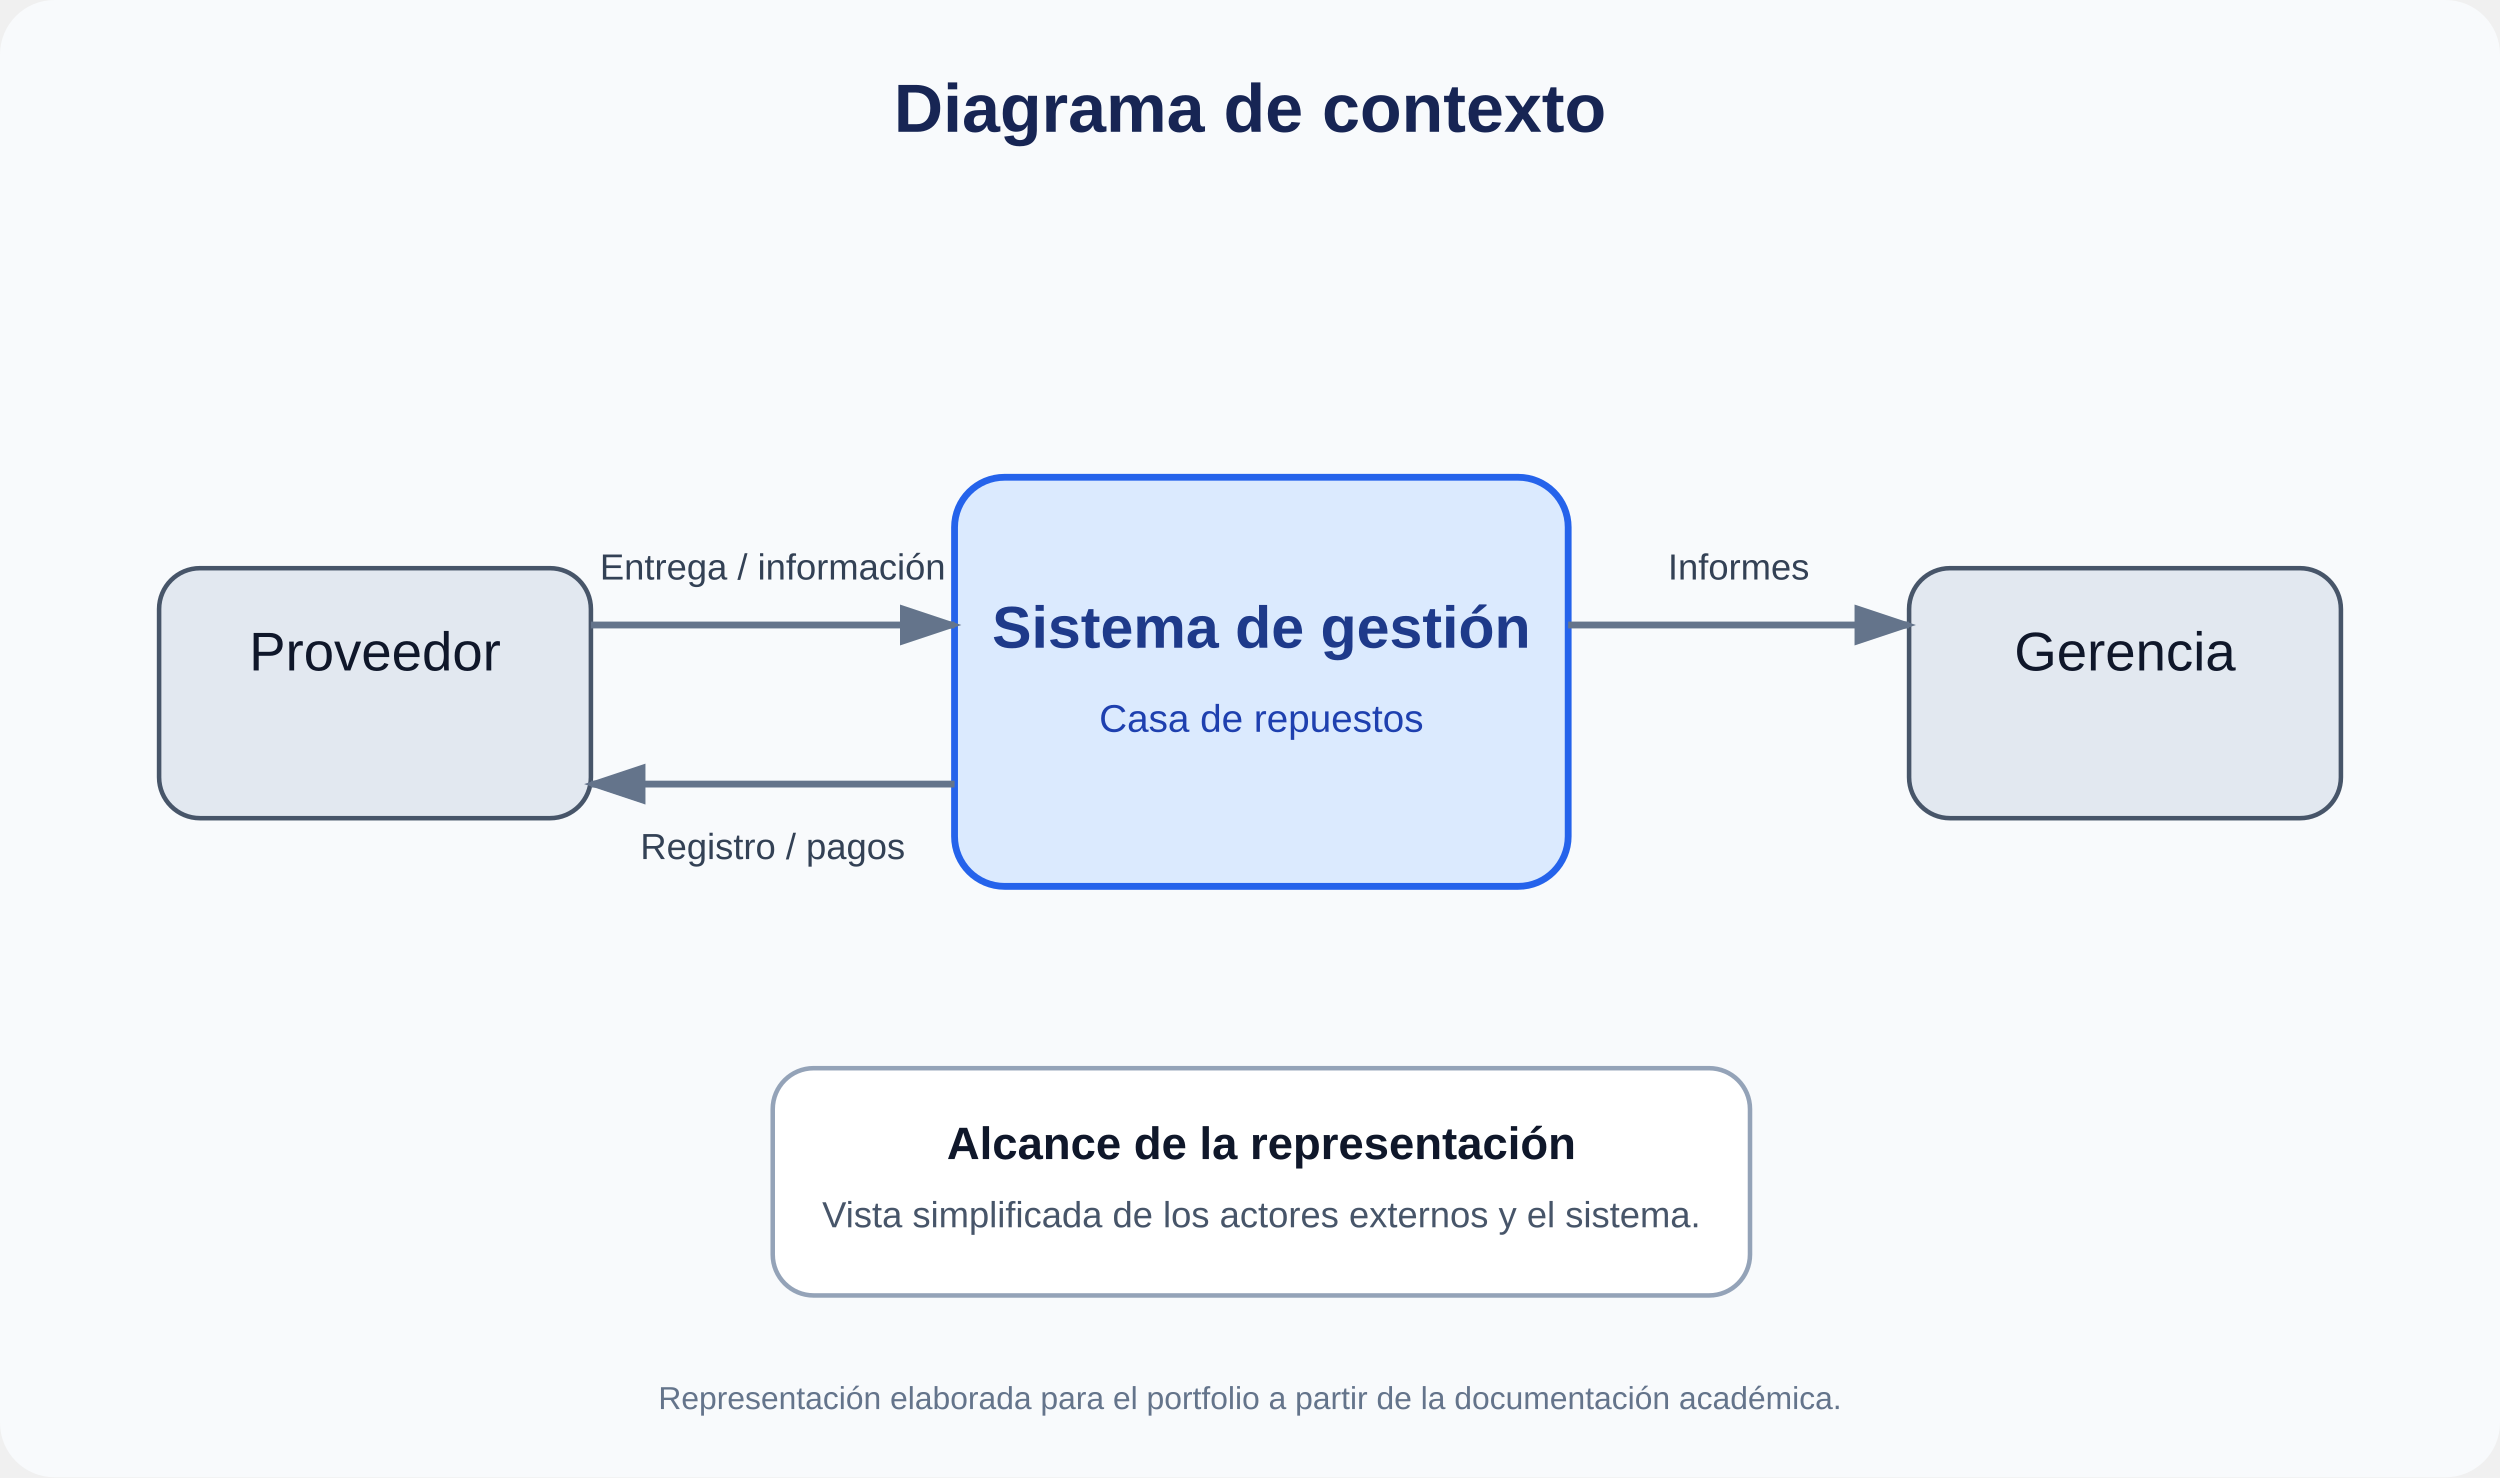
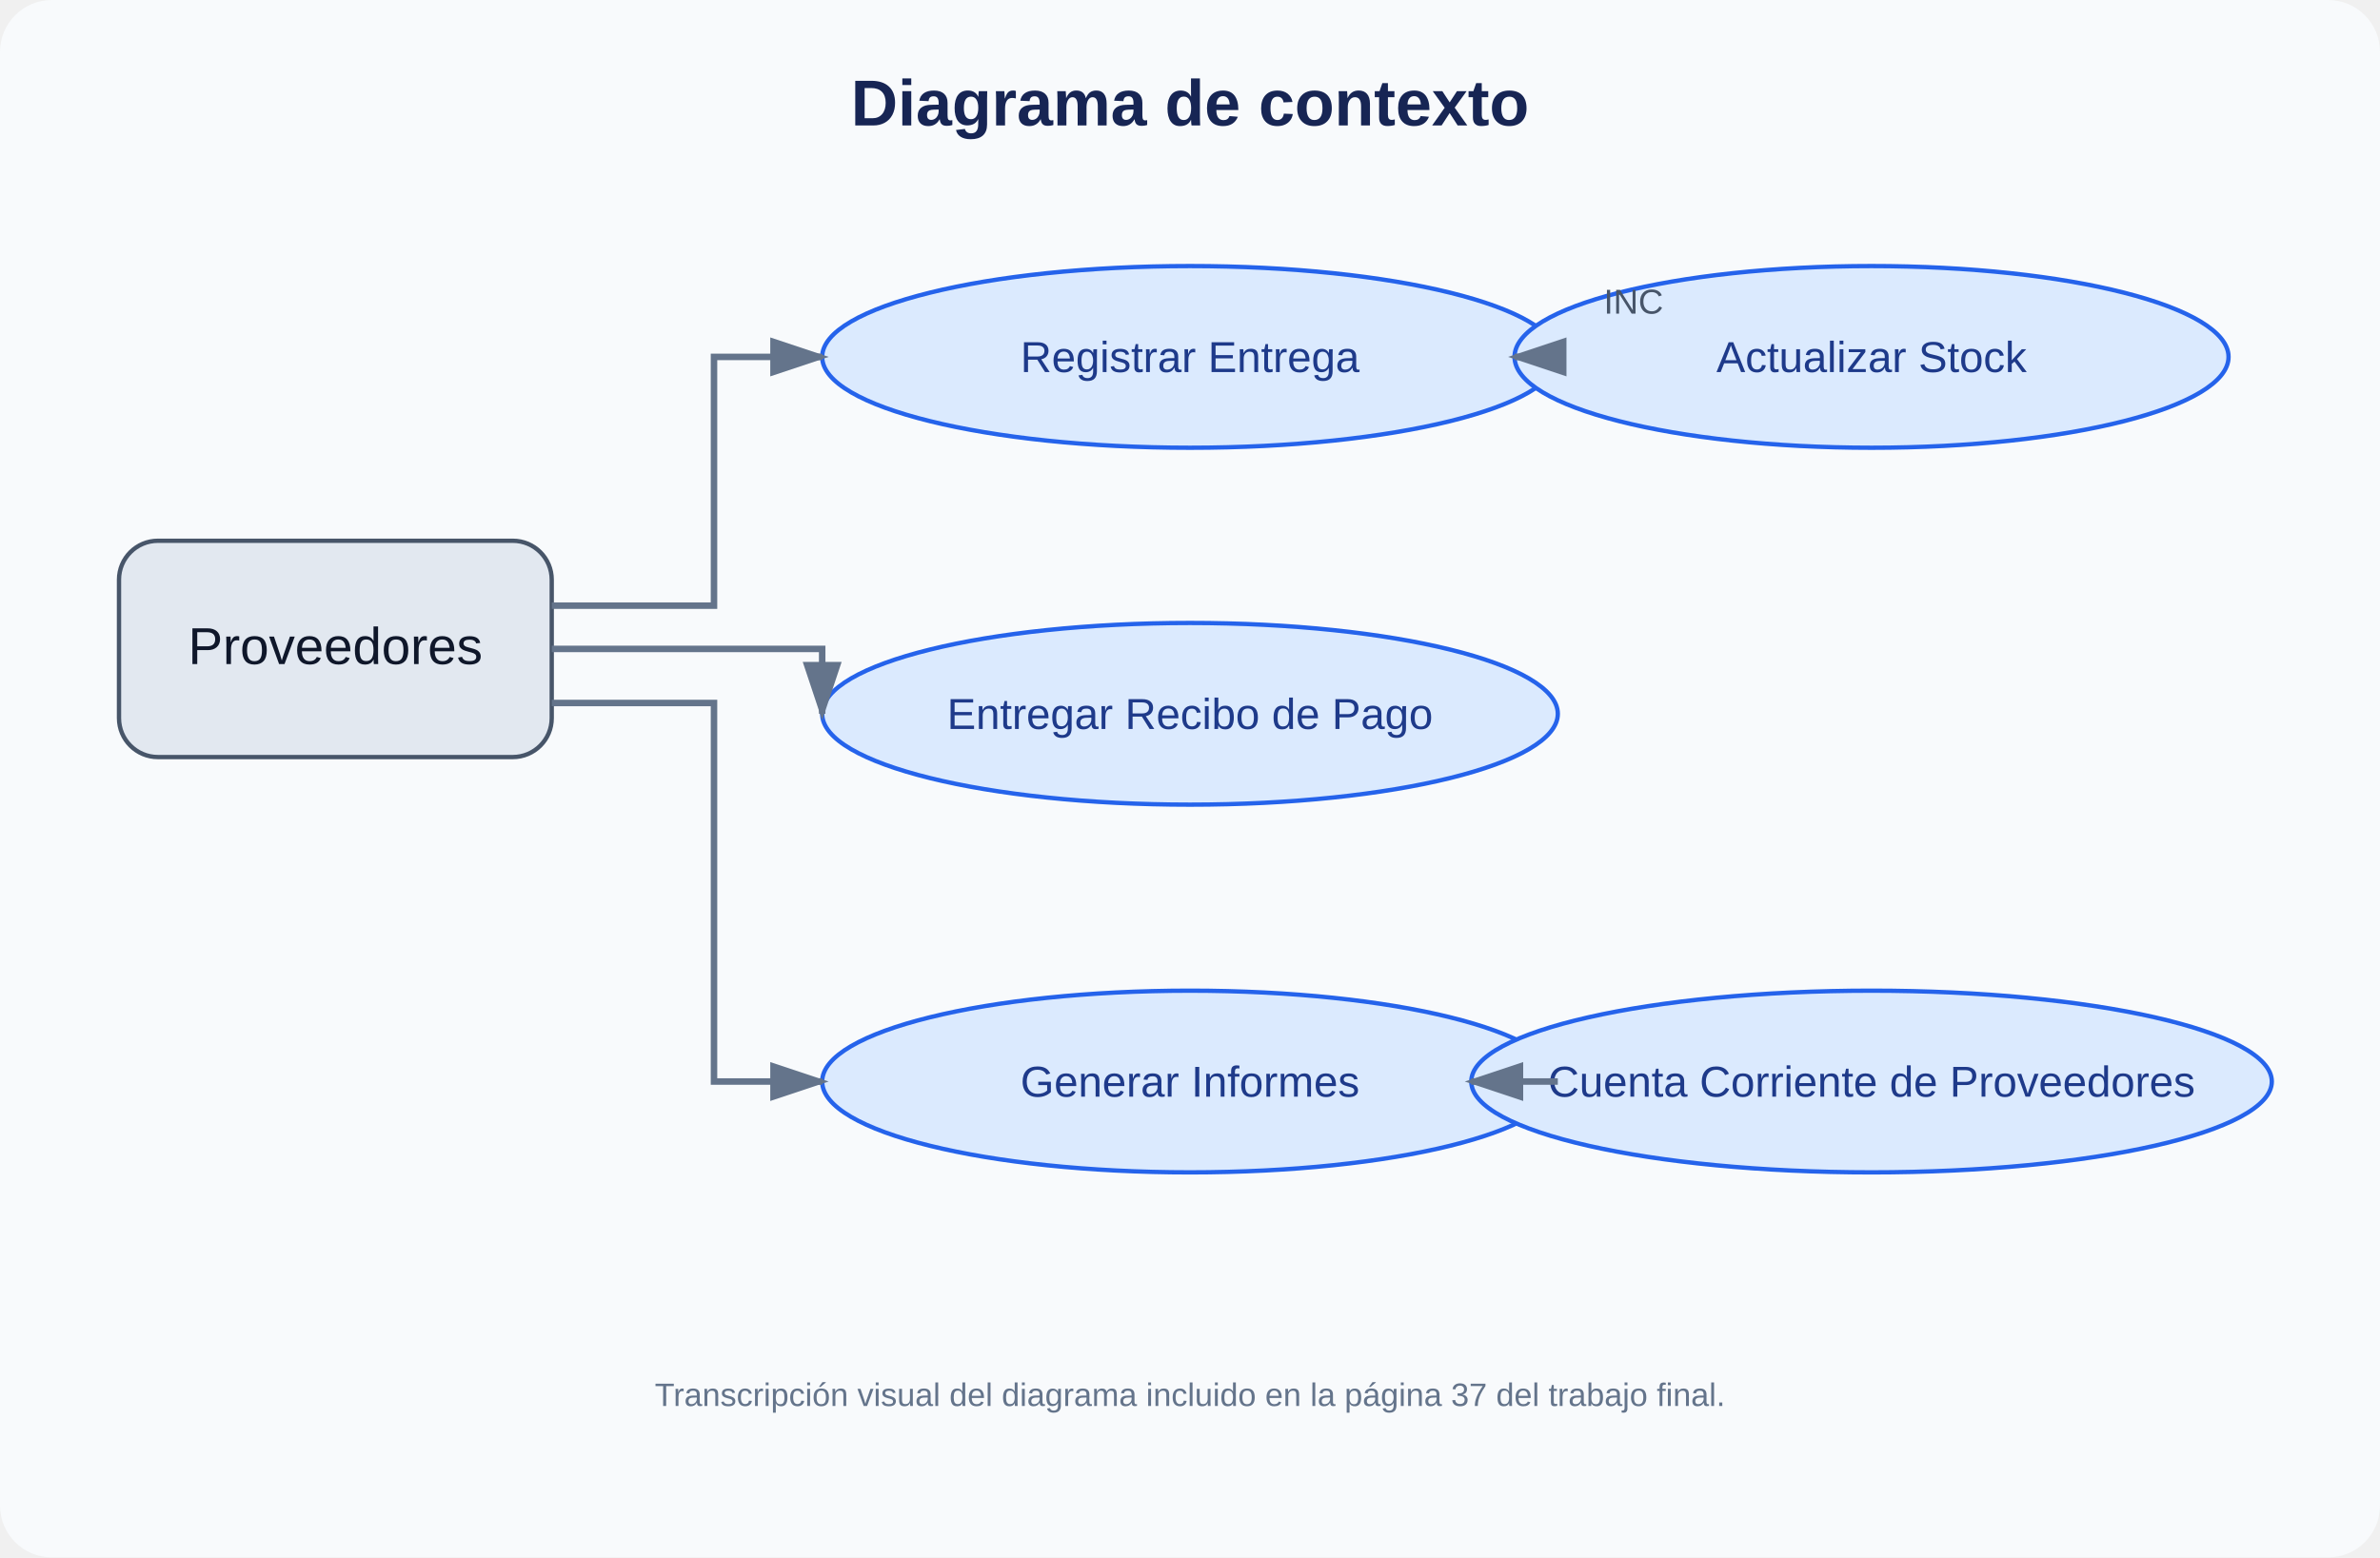
- <svg xmlns="http://www.w3.org/2000/svg" width="1100" height="650" viewBox="0 0 1100 650">
+ <svg xmlns="http://www.w3.org/2000/svg" width="1100" height="720" viewBox="0 0 1100 720">
  <defs>
-     <marker id="a" markerWidth="10" markerHeight="10" refX="8" refY="3" orient="auto">
+     <marker id="arrow" markerWidth="10" markerHeight="10" refX="8" refY="3" orient="auto">
      <path d="M0,0 L0,6 L9,3 z" fill="#64748b" />
    </marker>
  </defs>
-   <rect width="1100" height="650" rx="24" fill="#f8fafc" />
+   <rect width="1100" height="720" rx="24" fill="#f8fafc" />
  <text x="550" y="58" text-anchor="middle" font-family="Arial" font-size="30" font-weight="700" fill="#172554">Diagrama de contexto</text>
-   <rect x="70" y="250" width="190" height="110" rx="18" fill="#e2e8f0" stroke="#475569" stroke-width="2" />
-   <text x="165" y="295" text-anchor="middle" font-family="Arial" font-size="24" fill="#0f172a">Proveedor</text>
-   <rect x="420" y="210" width="270" height="180" rx="22" fill="#dbeafe" stroke="#2563eb" stroke-width="3" />
-   <text x="555" y="285" text-anchor="middle" font-family="Arial" font-size="26" font-weight="700" fill="#1e3a8a">Sistema de gestión</text>
-   <text x="555" y="322" text-anchor="middle" font-family="Arial" font-size="17" fill="#1e40af">Casa de repuestos</text>
-   <rect x="840" y="250" width="190" height="110" rx="18" fill="#e2e8f0" stroke="#475569" stroke-width="2" />
-   <text x="935" y="295" text-anchor="middle" font-family="Arial" font-size="24" fill="#0f172a">Gerencia</text>
-   <path d="M260 275 H420" stroke="#64748b" stroke-width="3" marker-end="url(#a)" />
-   <text x="340" y="255" text-anchor="middle" font-family="Arial" font-size="16" fill="#334155">Entrega / información</text>
-   <path d="M420 345 H260" stroke="#64748b" stroke-width="3" marker-end="url(#a)" />
-   <text x="340" y="378" text-anchor="middle" font-family="Arial" font-size="16" fill="#334155">Registro / pagos</text>
-   <path d="M690 275 H840" stroke="#64748b" stroke-width="3" marker-end="url(#a)" />
-   <text x="765" y="255" text-anchor="middle" font-family="Arial" font-size="16" fill="#334155">Informes</text>
-   <rect x="340" y="470" width="430" height="100" rx="18" fill="#fff" stroke="#94a3b8" stroke-width="2" />
-   <text x="555" y="510" text-anchor="middle" font-family="Arial" font-size="20" font-weight="700" fill="#0f172a">Alcance de la representación</text>
-   <text x="555" y="540" text-anchor="middle" font-family="Arial" font-size="16" fill="#475569">Vista simplificada de los actores externos y el sistema.</text>
-   <text x="550" y="620" text-anchor="middle" font-family="Arial" font-size="14" fill="#64748b">Representación elaborada para el portfolio a partir de la documentación académica.</text>
+   <rect x="55" y="250" width="200" height="100" rx="18" fill="#e2e8f0" stroke="#475569" stroke-width="2" />
+   <text x="155" y="307" text-anchor="middle" font-family="Arial" font-size="24" fill="#0f172a">Proveedores</text>
+   <g fill="#dbeafe" stroke="#2563eb" stroke-width="2">
+     <ellipse cx="550" cy="165" rx="170" ry="42" />
+     <ellipse cx="865" cy="165" rx="165" ry="42" />
+     <ellipse cx="550" cy="330" rx="170" ry="42" />
+     <ellipse cx="550" cy="500" rx="170" ry="42" />
+     <ellipse cx="865" cy="500" rx="185" ry="42" />
+   </g>
+   <g font-family="Arial" font-size="20" fill="#1e3a8a" text-anchor="middle">
+     <text x="550" y="172">Registrar Entrega</text>
+     <text x="865" y="172">Actualizar Stock</text>
+     <text x="550" y="337">Entregar Recibo de Pago</text>
+     <text x="550" y="507">Generar Informes</text>
+     <text x="865" y="507">Cuenta Corriente de Proveedores</text>
+   </g>
+   <g stroke="#64748b" stroke-width="3" fill="none" marker-end="url(#arrow)">
+     <path d="M255 280 H330 V165 H380" />
+     <path d="M720 165 H700" />
+     <path d="M255 300 H380 V330" />
+     <path d="M255 325 H330 V500 H380" />
+     <path d="M720 500 H680" />
+   </g>
+   <text x="755" y="145" font-family="Arial" font-size="16" fill="#475569" text-anchor="middle">INC</text>
+   <text x="550" y="650" text-anchor="middle" font-family="Arial" font-size="15" fill="#64748b">Transcripción visual del diagrama incluido en la página 37 del trabajo final.</text>
</svg>
